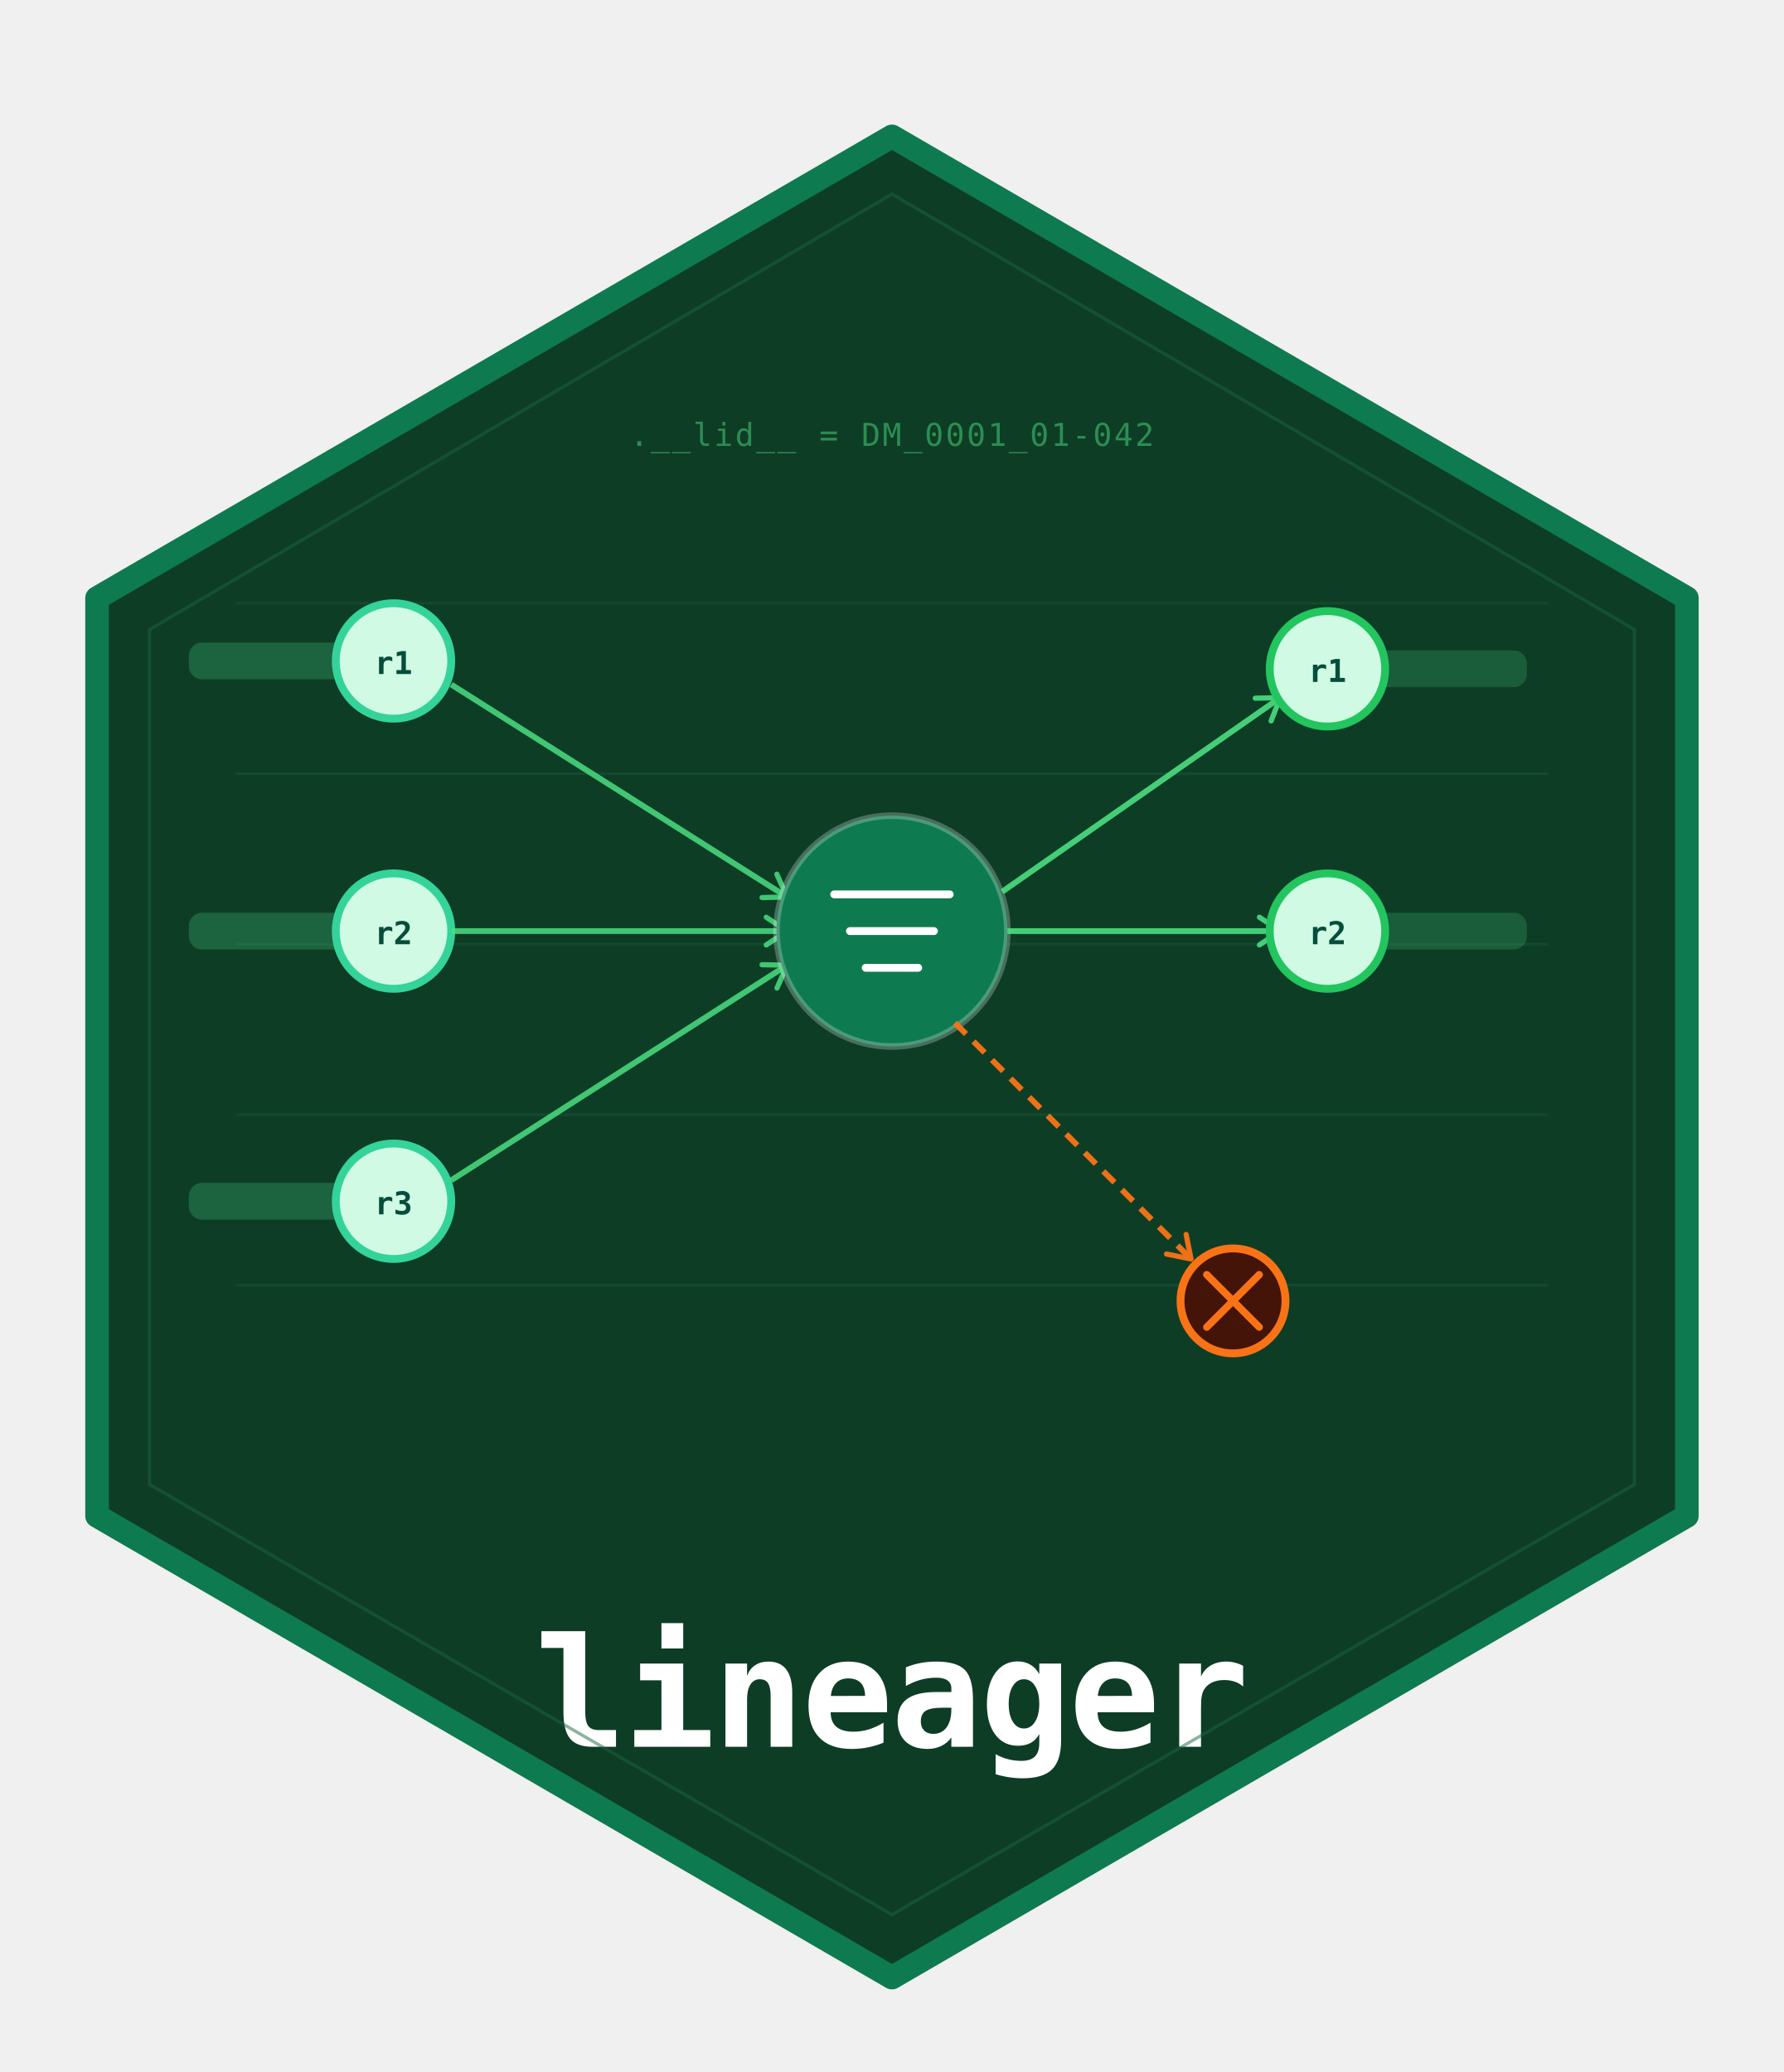
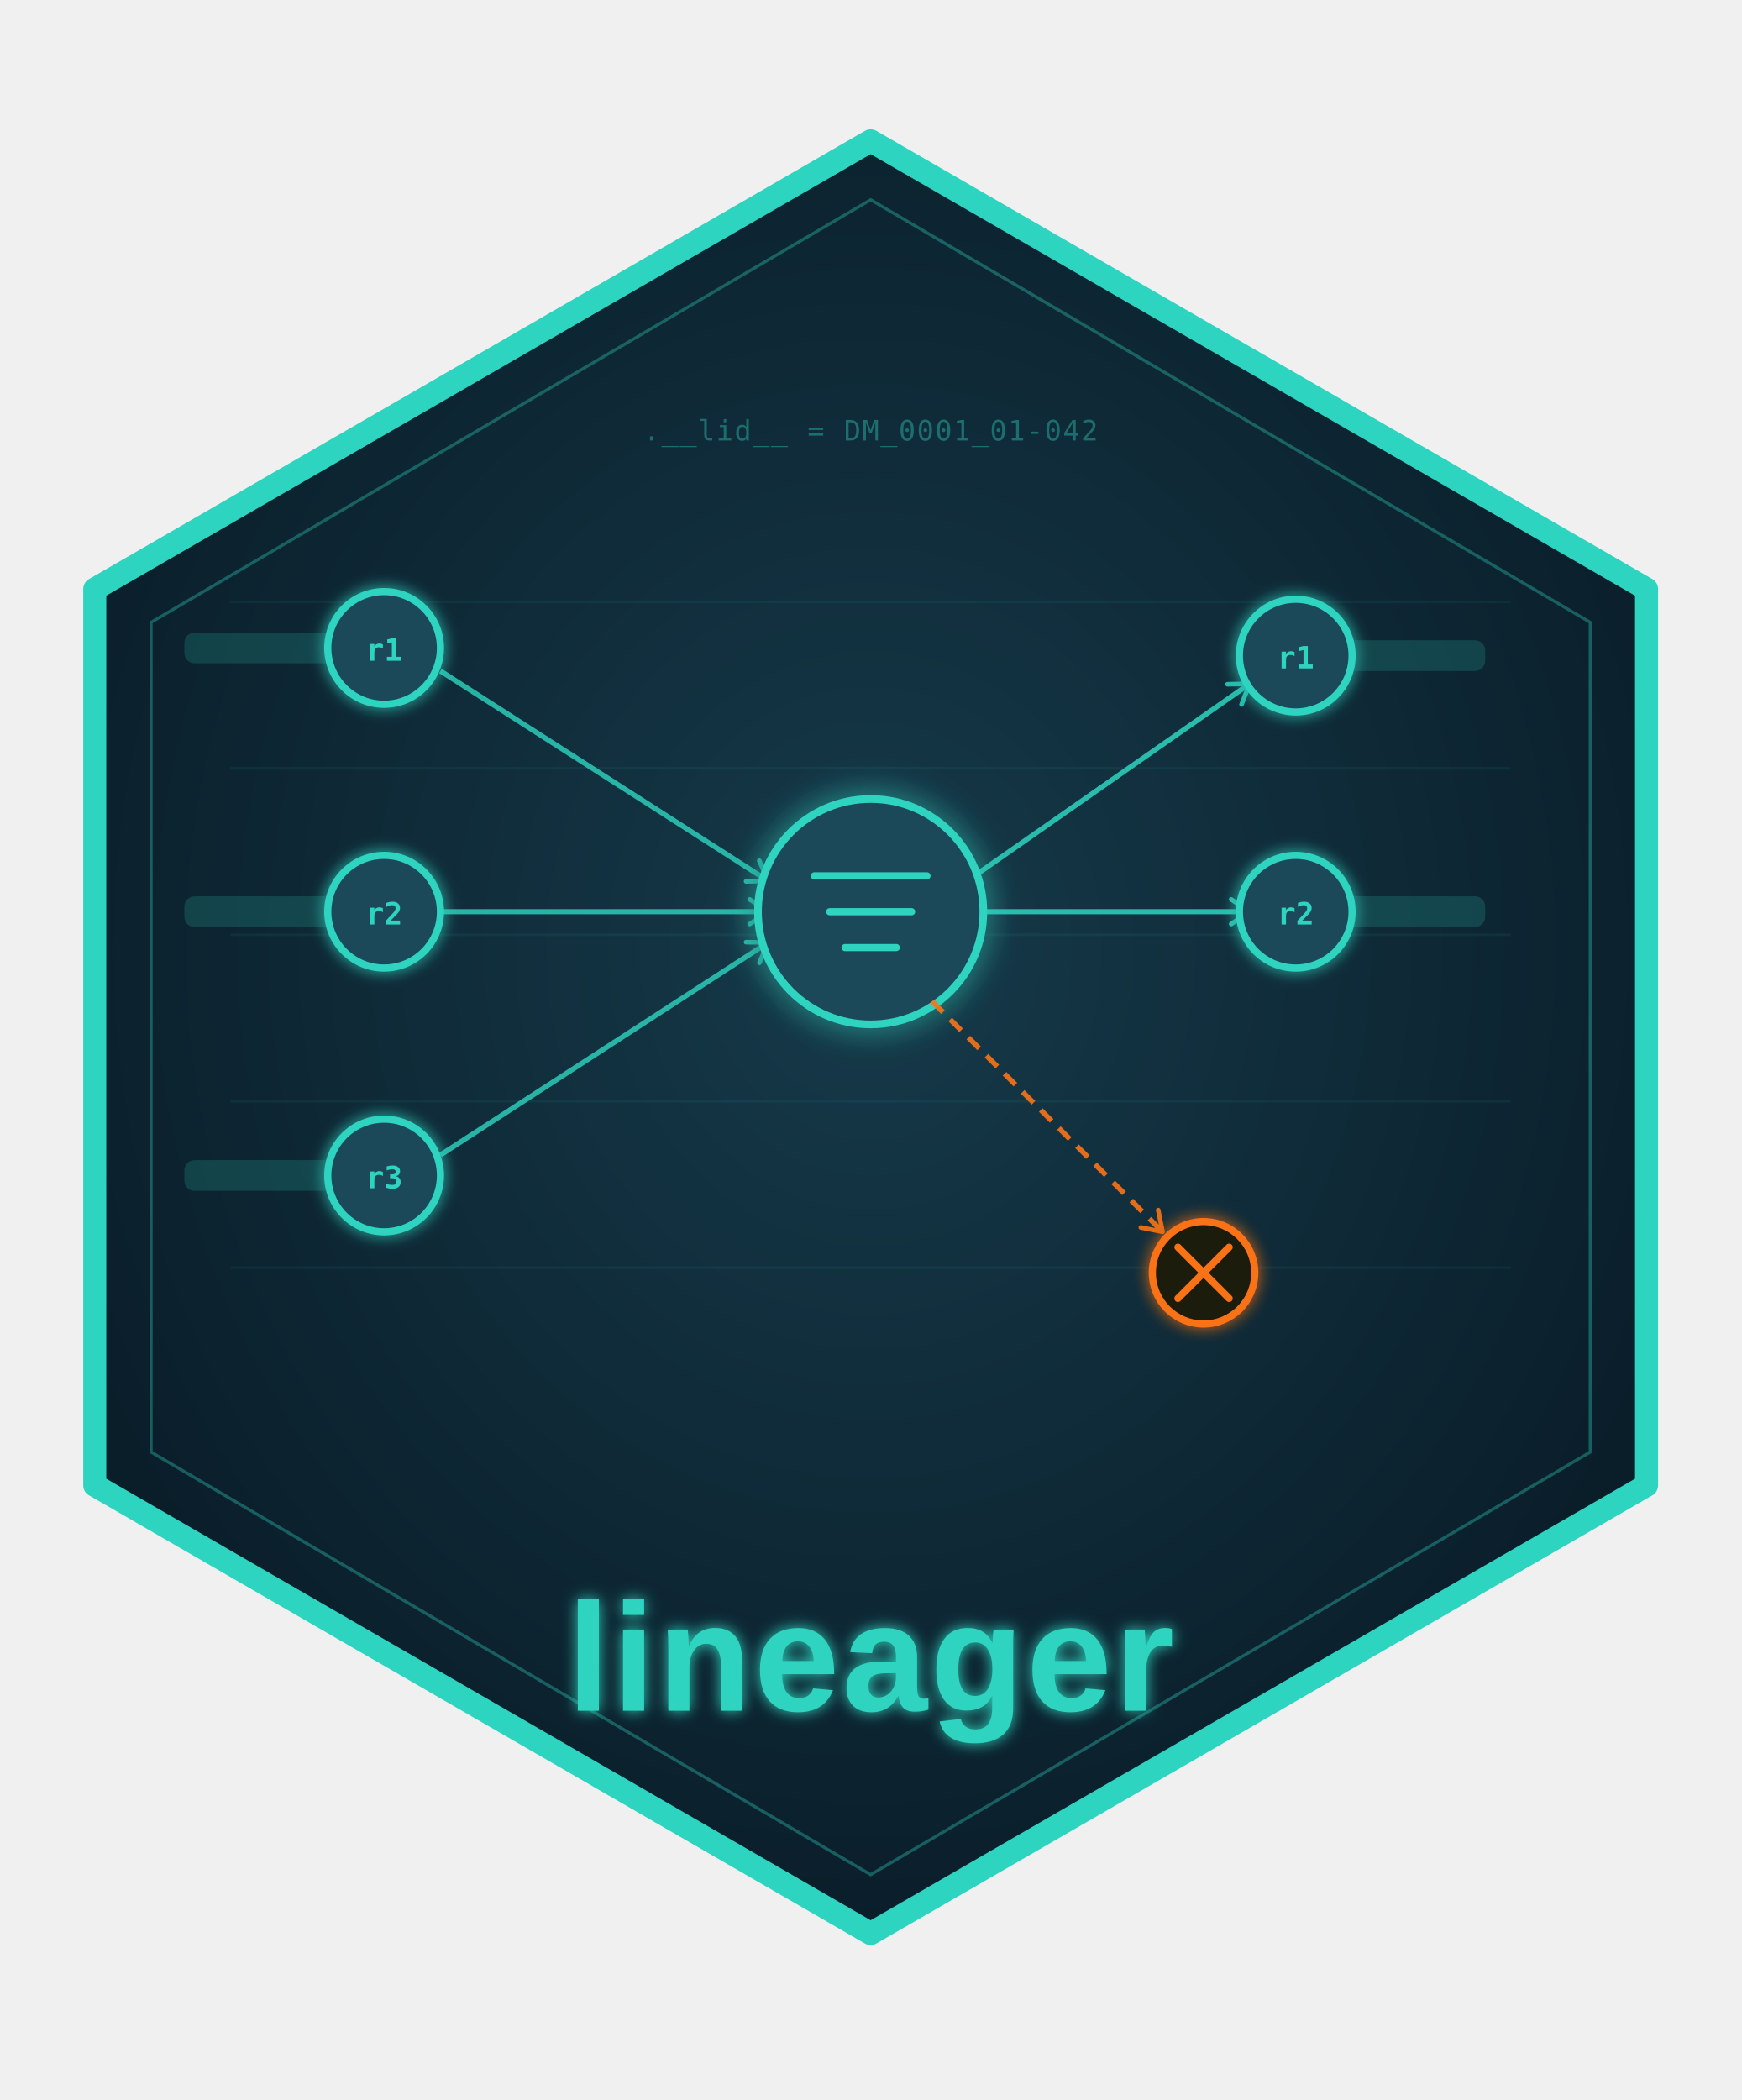
- <svg xmlns="http://www.w3.org/2000/svg" width="100%" viewBox="0 0 680 790" role="img" style="background: transparent;">
+ <svg xmlns="http://www.w3.org/2000/svg" width="100%" viewBox="0 0 680 820" role="img" style="background: transparent;">
  <defs>
    <marker id="arr" viewBox="0 0 10 10" refX="8" refY="5" markerWidth="6" markerHeight="6" orient="auto-start-reverse">
      <path d="M2 1L8 5L2 9" fill="none" stroke="context-stroke" stroke-width="1.5" stroke-linecap="round" stroke-linejoin="round" />
    </marker>
    <clipPath id="hexClip">
-       <polygon points="340,52 643,228 643,578 340,754 37,578 37,228" />
+       <polygon points="340,55 643,230 643,580 340,755 37,580 37,230" />
    </clipPath>
+     <filter id="glow" x="-30%" y="-30%" width="160%" height="160%">
+       <feGaussianBlur stdDeviation="6" result="blur" />
+       <feMerge>
+         <feMergeNode in="blur" />
+         <feMergeNode in="SourceGraphic" />
+       </feMerge>
+     </filter>
+     <filter id="softglow" x="-20%" y="-20%" width="140%" height="140%">
+       <feGaussianBlur stdDeviation="3" result="blur" />
+       <feMerge>
+         <feMergeNode in="blur" />
+         <feMergeNode in="SourceGraphic" />
+       </feMerge>
+     </filter>
+     <radialGradient id="bgGrad" cx="50%" cy="45%" r="55%">
+       <stop offset="0%" stop-color="#163a4a" />
+       <stop offset="100%" stop-color="#0a1e2a" />
+     </radialGradient>
+     <mask id="imagine-text-gaps-x8isr3" maskUnits="userSpaceOnUse">
+       <rect x="0" y="0" width="680" height="820" fill="white" />
+       <rect x="138.775" y="244.689" width="22.451" height="17.973" fill="black" rx="2" />
+       <rect x="138.775" y="347.689" width="22.451" height="17.973" fill="black" rx="2" />
+       <rect x="138.775" y="450.689" width="22.451" height="17.973" fill="black" rx="2" />
+       <rect x="494.775" y="247.689" width="22.451" height="17.973" fill="black" rx="2" />
+       <rect x="494.775" y="347.689" width="22.451" height="17.973" fill="black" rx="2" />
+       <rect x="246.976" y="160.02" width="186.048" height="16.642" fill="black" rx="2" />
+       <rect x="218.158" y="609.444" width="243.685" height="73.863" fill="black" rx="2" />
+     </mask>
  </defs>
  <g clip-path="url(#hexClip)" style="fill:rgb(0, 0, 0);stroke:none;color:rgb(0, 0, 0);stroke-width:1px;stroke-linecap:butt;stroke-linejoin:miter;opacity:1;font-family:&quot;Anthropic Sans&quot;, -apple-system, &quot;system-ui&quot;, &quot;Segoe UI&quot;, sans-serif;font-size:16px;font-weight:400;text-anchor:start;dominant-baseline:auto">
-     <polygon points="340,52 643,228 643,578 340,754 37,578 37,228" fill="#0e3d26" style="fill:rgb(14, 61, 38);stroke:none;color:rgb(0, 0, 0);stroke-width:1px;stroke-linecap:butt;stroke-linejoin:miter;opacity:1;font-family:&quot;Anthropic Sans&quot;, -apple-system, &quot;system-ui&quot;, &quot;Segoe UI&quot;, sans-serif;font-size:16px;font-weight:400;text-anchor:start;dominant-baseline:auto" />
-     <g opacity="0.1" stroke="#3dbd7d" stroke-width="1" style="fill:rgb(0, 0, 0);stroke:rgb(61, 189, 125);color:rgb(0, 0, 0);stroke-width:1px;stroke-linecap:butt;stroke-linejoin:miter;opacity:0.1;font-family:&quot;Anthropic Sans&quot;, -apple-system, &quot;system-ui&quot;, &quot;Segoe UI&quot;, sans-serif;font-size:16px;font-weight:400;text-anchor:start;dominant-baseline:auto">
-       <line x1="90" y1="230" x2="590" y2="230" style="fill:rgb(0, 0, 0);stroke:rgb(61, 189, 125);color:rgb(0, 0, 0);stroke-width:1px;stroke-linecap:butt;stroke-linejoin:miter;opacity:1;font-family:&quot;Anthropic Sans&quot;, -apple-system, &quot;system-ui&quot;, &quot;Segoe UI&quot;, sans-serif;font-size:16px;font-weight:400;text-anchor:start;dominant-baseline:auto" />
-       <line x1="90" y1="295" x2="590" y2="295" style="fill:rgb(0, 0, 0);stroke:rgb(61, 189, 125);color:rgb(0, 0, 0);stroke-width:1px;stroke-linecap:butt;stroke-linejoin:miter;opacity:1;font-family:&quot;Anthropic Sans&quot;, -apple-system, &quot;system-ui&quot;, &quot;Segoe UI&quot;, sans-serif;font-size:16px;font-weight:400;text-anchor:start;dominant-baseline:auto" />
-       <line x1="90" y1="360" x2="590" y2="360" style="fill:rgb(0, 0, 0);stroke:rgb(61, 189, 125);color:rgb(0, 0, 0);stroke-width:1px;stroke-linecap:butt;stroke-linejoin:miter;opacity:1;font-family:&quot;Anthropic Sans&quot;, -apple-system, &quot;system-ui&quot;, &quot;Segoe UI&quot;, sans-serif;font-size:16px;font-weight:400;text-anchor:start;dominant-baseline:auto" />
-       <line x1="90" y1="425" x2="590" y2="425" style="fill:rgb(0, 0, 0);stroke:rgb(61, 189, 125);color:rgb(0, 0, 0);stroke-width:1px;stroke-linecap:butt;stroke-linejoin:miter;opacity:1;font-family:&quot;Anthropic Sans&quot;, -apple-system, &quot;system-ui&quot;, &quot;Segoe UI&quot;, sans-serif;font-size:16px;font-weight:400;text-anchor:start;dominant-baseline:auto" />
-       <line x1="90" y1="490" x2="590" y2="490" style="fill:rgb(0, 0, 0);stroke:rgb(61, 189, 125);color:rgb(0, 0, 0);stroke-width:1px;stroke-linecap:butt;stroke-linejoin:miter;opacity:1;font-family:&quot;Anthropic Sans&quot;, -apple-system, &quot;system-ui&quot;, &quot;Segoe UI&quot;, sans-serif;font-size:16px;font-weight:400;text-anchor:start;dominant-baseline:auto" />
+     <polygon points="340,55 643,230 643,580 340,755 37,580 37,230" fill="url(#bgGrad)" style="stroke:none;color:rgb(0, 0, 0);stroke-width:1px;stroke-linecap:butt;stroke-linejoin:miter;opacity:1;font-family:&quot;Anthropic Sans&quot;, -apple-system, &quot;system-ui&quot;, &quot;Segoe UI&quot;, sans-serif;font-size:16px;font-weight:400;text-anchor:start;dominant-baseline:auto" />
+     <g opacity="0.07" stroke="#2dd4bf" stroke-width="1" style="fill:rgb(0, 0, 0);stroke:rgb(45, 212, 191);color:rgb(0, 0, 0);stroke-width:1px;stroke-linecap:butt;stroke-linejoin:miter;opacity:0.07;font-family:&quot;Anthropic Sans&quot;, -apple-system, &quot;system-ui&quot;, &quot;Segoe UI&quot;, sans-serif;font-size:16px;font-weight:400;text-anchor:start;dominant-baseline:auto">
+       <line x1="90" y1="235" x2="590" y2="235" style="fill:rgb(0, 0, 0);stroke:rgb(45, 212, 191);color:rgb(0, 0, 0);stroke-width:1px;stroke-linecap:butt;stroke-linejoin:miter;opacity:1;font-family:&quot;Anthropic Sans&quot;, -apple-system, &quot;system-ui&quot;, &quot;Segoe UI&quot;, sans-serif;font-size:16px;font-weight:400;text-anchor:start;dominant-baseline:auto" />
+       <line x1="90" y1="300" x2="590" y2="300" style="fill:rgb(0, 0, 0);stroke:rgb(45, 212, 191);color:rgb(0, 0, 0);stroke-width:1px;stroke-linecap:butt;stroke-linejoin:miter;opacity:1;font-family:&quot;Anthropic Sans&quot;, -apple-system, &quot;system-ui&quot;, &quot;Segoe UI&quot;, sans-serif;font-size:16px;font-weight:400;text-anchor:start;dominant-baseline:auto" />
+       <line x1="90" y1="365" x2="590" y2="365" mask="url(#imagine-text-gaps-x8isr3)" style="fill:rgb(0, 0, 0);stroke:rgb(45, 212, 191);color:rgb(0, 0, 0);stroke-width:1px;stroke-linecap:butt;stroke-linejoin:miter;opacity:1;font-family:&quot;Anthropic Sans&quot;, -apple-system, &quot;system-ui&quot;, &quot;Segoe UI&quot;, sans-serif;font-size:16px;font-weight:400;text-anchor:start;dominant-baseline:auto" />
+       <line x1="90" y1="430" x2="590" y2="430" style="fill:rgb(0, 0, 0);stroke:rgb(45, 212, 191);color:rgb(0, 0, 0);stroke-width:1px;stroke-linecap:butt;stroke-linejoin:miter;opacity:1;font-family:&quot;Anthropic Sans&quot;, -apple-system, &quot;system-ui&quot;, &quot;Segoe UI&quot;, sans-serif;font-size:16px;font-weight:400;text-anchor:start;dominant-baseline:auto" />
+       <line x1="90" y1="495" x2="590" y2="495" style="fill:rgb(0, 0, 0);stroke:rgb(45, 212, 191);color:rgb(0, 0, 0);stroke-width:1px;stroke-linecap:butt;stroke-linejoin:miter;opacity:1;font-family:&quot;Anthropic Sans&quot;, -apple-system, &quot;system-ui&quot;, &quot;Segoe UI&quot;, sans-serif;font-size:16px;font-weight:400;text-anchor:start;dominant-baseline:auto" />
    </g>
-     <rect x="72" y="245" width="72" height="14" rx="5" fill="#3dbd7d" opacity="0.3" style="fill:rgb(61, 189, 125);stroke:none;color:rgb(0, 0, 0);stroke-width:1px;stroke-linecap:butt;stroke-linejoin:miter;opacity:0.3;font-family:&quot;Anthropic Sans&quot;, -apple-system, &quot;system-ui&quot;, &quot;Segoe UI&quot;, sans-serif;font-size:16px;font-weight:400;text-anchor:start;dominant-baseline:auto" />
-     <rect x="72" y="348" width="72" height="14" rx="5" fill="#3dbd7d" opacity="0.3" style="fill:rgb(61, 189, 125);stroke:none;color:rgb(0, 0, 0);stroke-width:1px;stroke-linecap:butt;stroke-linejoin:miter;opacity:0.3;font-family:&quot;Anthropic Sans&quot;, -apple-system, &quot;system-ui&quot;, &quot;Segoe UI&quot;, sans-serif;font-size:16px;font-weight:400;text-anchor:start;dominant-baseline:auto" />
-     <rect x="72" y="451" width="72" height="14" rx="5" fill="#3dbd7d" opacity="0.3" style="fill:rgb(61, 189, 125);stroke:none;color:rgb(0, 0, 0);stroke-width:1px;stroke-linecap:butt;stroke-linejoin:miter;opacity:0.3;font-family:&quot;Anthropic Sans&quot;, -apple-system, &quot;system-ui&quot;, &quot;Segoe UI&quot;, sans-serif;font-size:16px;font-weight:400;text-anchor:start;dominant-baseline:auto" />
-     <circle cx="150" cy="252" r="22" fill="#d1fae5" stroke="#34d399" stroke-width="3" style="fill:rgb(209, 250, 229);stroke:rgb(52, 211, 153);color:rgb(0, 0, 0);stroke-width:3px;stroke-linecap:butt;stroke-linejoin:miter;opacity:1;font-family:&quot;Anthropic Sans&quot;, -apple-system, &quot;system-ui&quot;, &quot;Segoe UI&quot;, sans-serif;font-size:16px;font-weight:400;text-anchor:start;dominant-baseline:auto" />
-     <circle cx="150" cy="355" r="22" fill="#d1fae5" stroke="#34d399" stroke-width="3" style="fill:rgb(209, 250, 229);stroke:rgb(52, 211, 153);color:rgb(0, 0, 0);stroke-width:3px;stroke-linecap:butt;stroke-linejoin:miter;opacity:1;font-family:&quot;Anthropic Sans&quot;, -apple-system, &quot;system-ui&quot;, &quot;Segoe UI&quot;, sans-serif;font-size:16px;font-weight:400;text-anchor:start;dominant-baseline:auto" />
-     <circle cx="150" cy="458" r="22" fill="#d1fae5" stroke="#34d399" stroke-width="3" style="fill:rgb(209, 250, 229);stroke:rgb(52, 211, 153);color:rgb(0, 0, 0);stroke-width:3px;stroke-linecap:butt;stroke-linejoin:miter;opacity:1;font-family:&quot;Anthropic Sans&quot;, -apple-system, &quot;system-ui&quot;, &quot;Segoe UI&quot;, sans-serif;font-size:16px;font-weight:400;text-anchor:start;dominant-baseline:auto" />
-     <text x="150" y="257" text-anchor="middle" font-family="monospace" font-size="12" fill="#064e3b" font-weight="700" style="fill:rgb(6, 78, 59);stroke:none;color:rgb(0, 0, 0);stroke-width:1px;stroke-linecap:butt;stroke-linejoin:miter;opacity:1;font-family:monospace;font-size:12px;font-weight:700;text-anchor:middle;dominant-baseline:auto">r1</text>
-     <text x="150" y="360" text-anchor="middle" font-family="monospace" font-size="12" fill="#064e3b" font-weight="700" style="fill:rgb(6, 78, 59);stroke:none;color:rgb(0, 0, 0);stroke-width:1px;stroke-linecap:butt;stroke-linejoin:miter;opacity:1;font-family:monospace;font-size:12px;font-weight:700;text-anchor:middle;dominant-baseline:auto">r2</text>
-     <text x="150" y="463" text-anchor="middle" font-family="monospace" font-size="12" fill="#064e3b" font-weight="700" style="fill:rgb(6, 78, 59);stroke:none;color:rgb(0, 0, 0);stroke-width:1px;stroke-linecap:butt;stroke-linejoin:miter;opacity:1;font-family:monospace;font-size:12px;font-weight:700;text-anchor:middle;dominant-baseline:auto">r3</text>
-     <line x1="172" y1="261" x2="300" y2="342" stroke="#4ade80" stroke-width="2.2" opacity="0.85" marker-end="url(#arr)" style="fill:rgb(0, 0, 0);stroke:rgb(74, 222, 128);color:rgb(0, 0, 0);stroke-width:2.2px;stroke-linecap:butt;stroke-linejoin:miter;opacity:0.85;font-family:&quot;Anthropic Sans&quot;, -apple-system, &quot;system-ui&quot;, &quot;Segoe UI&quot;, sans-serif;font-size:16px;font-weight:400;text-anchor:start;dominant-baseline:auto" />
-     <line x1="172" y1="355" x2="300" y2="355" stroke="#4ade80" stroke-width="2.2" opacity="0.85" marker-end="url(#arr)" style="fill:rgb(0, 0, 0);stroke:rgb(74, 222, 128);color:rgb(0, 0, 0);stroke-width:2.2px;stroke-linecap:butt;stroke-linejoin:miter;opacity:0.85;font-family:&quot;Anthropic Sans&quot;, -apple-system, &quot;system-ui&quot;, &quot;Segoe UI&quot;, sans-serif;font-size:16px;font-weight:400;text-anchor:start;dominant-baseline:auto" />
-     <line x1="172" y1="450" x2="300" y2="368" stroke="#4ade80" stroke-width="2.2" opacity="0.85" marker-end="url(#arr)" style="fill:rgb(0, 0, 0);stroke:rgb(74, 222, 128);color:rgb(0, 0, 0);stroke-width:2.2px;stroke-linecap:butt;stroke-linejoin:miter;opacity:0.85;font-family:&quot;Anthropic Sans&quot;, -apple-system, &quot;system-ui&quot;, &quot;Segoe UI&quot;, sans-serif;font-size:16px;font-weight:400;text-anchor:start;dominant-baseline:auto" />
-     <circle cx="340" cy="355" r="44" fill="#0e7a4f" stroke="rgba(255,255,255,0.25)" stroke-width="2.5" style="fill:rgb(14, 122, 79);stroke:rgba(255, 255, 255, 0.25);color:rgb(0, 0, 0);stroke-width:2.5px;stroke-linecap:butt;stroke-linejoin:miter;opacity:1;font-family:&quot;Anthropic Sans&quot;, -apple-system, &quot;system-ui&quot;, &quot;Segoe UI&quot;, sans-serif;font-size:16px;font-weight:400;text-anchor:start;dominant-baseline:auto" />
-     <line x1="318" y1="341" x2="362" y2="341" stroke="white" stroke-width="3" stroke-linecap="round" style="fill:rgb(0, 0, 0);stroke:rgb(255, 255, 255);color:rgb(0, 0, 0);stroke-width:3px;stroke-linecap:round;stroke-linejoin:miter;opacity:1;font-family:&quot;Anthropic Sans&quot;, -apple-system, &quot;system-ui&quot;, &quot;Segoe UI&quot;, sans-serif;font-size:16px;font-weight:400;text-anchor:start;dominant-baseline:auto" />
-     <line x1="324" y1="355" x2="356" y2="355" stroke="white" stroke-width="3" stroke-linecap="round" style="fill:rgb(0, 0, 0);stroke:rgb(255, 255, 255);color:rgb(0, 0, 0);stroke-width:3px;stroke-linecap:round;stroke-linejoin:miter;opacity:1;font-family:&quot;Anthropic Sans&quot;, -apple-system, &quot;system-ui&quot;, &quot;Segoe UI&quot;, sans-serif;font-size:16px;font-weight:400;text-anchor:start;dominant-baseline:auto" />
-     <line x1="330" y1="369" x2="350" y2="369" stroke="white" stroke-width="3" stroke-linecap="round" style="fill:rgb(0, 0, 0);stroke:rgb(255, 255, 255);color:rgb(0, 0, 0);stroke-width:3px;stroke-linecap:round;stroke-linejoin:miter;opacity:1;font-family:&quot;Anthropic Sans&quot;, -apple-system, &quot;system-ui&quot;, &quot;Segoe UI&quot;, sans-serif;font-size:16px;font-weight:400;text-anchor:start;dominant-baseline:auto" />
-     <line x1="382" y1="340" x2="488" y2="266" stroke="#4ade80" stroke-width="2.2" opacity="0.9" marker-end="url(#arr)" style="fill:rgb(0, 0, 0);stroke:rgb(74, 222, 128);color:rgb(0, 0, 0);stroke-width:2.2px;stroke-linecap:butt;stroke-linejoin:miter;opacity:0.9;font-family:&quot;Anthropic Sans&quot;, -apple-system, &quot;system-ui&quot;, &quot;Segoe UI&quot;, sans-serif;font-size:16px;font-weight:400;text-anchor:start;dominant-baseline:auto" />
-     <line x1="384" y1="355" x2="488" y2="355" stroke="#4ade80" stroke-width="2.2" opacity="0.9" marker-end="url(#arr)" style="fill:rgb(0, 0, 0);stroke:rgb(74, 222, 128);color:rgb(0, 0, 0);stroke-width:2.2px;stroke-linecap:butt;stroke-linejoin:miter;opacity:0.9;font-family:&quot;Anthropic Sans&quot;, -apple-system, &quot;system-ui&quot;, &quot;Segoe UI&quot;, sans-serif;font-size:16px;font-weight:400;text-anchor:start;dominant-baseline:auto" />
-     <line x1="364" y1="390" x2="454" y2="480" stroke="#f97316" stroke-width="2.2" stroke-dasharray="6,4" opacity="0.95" marker-end="url(#arr)" style="fill:rgb(0, 0, 0);stroke:rgb(249, 115, 22);color:rgb(0, 0, 0);stroke-width:2.2px;stroke-dasharray:6px, 4px;stroke-linecap:butt;stroke-linejoin:miter;opacity:0.95;font-family:&quot;Anthropic Sans&quot;, -apple-system, &quot;system-ui&quot;, &quot;Segoe UI&quot;, sans-serif;font-size:16px;font-weight:400;text-anchor:start;dominant-baseline:auto" />
-     <rect x="510" y="248" width="72" height="14" rx="5" fill="#3dbd7d" opacity="0.25" style="fill:rgb(61, 189, 125);stroke:none;color:rgb(0, 0, 0);stroke-width:1px;stroke-linecap:butt;stroke-linejoin:miter;opacity:0.25;font-family:&quot;Anthropic Sans&quot;, -apple-system, &quot;system-ui&quot;, &quot;Segoe UI&quot;, sans-serif;font-size:16px;font-weight:400;text-anchor:start;dominant-baseline:auto" />
-     <rect x="510" y="348" width="72" height="14" rx="5" fill="#3dbd7d" opacity="0.25" style="fill:rgb(61, 189, 125);stroke:none;color:rgb(0, 0, 0);stroke-width:1px;stroke-linecap:butt;stroke-linejoin:miter;opacity:0.25;font-family:&quot;Anthropic Sans&quot;, -apple-system, &quot;system-ui&quot;, &quot;Segoe UI&quot;, sans-serif;font-size:16px;font-weight:400;text-anchor:start;dominant-baseline:auto" />
-     <circle cx="506" cy="255" r="22" fill="#d1fae5" stroke="#22c55e" stroke-width="3" style="fill:rgb(209, 250, 229);stroke:rgb(34, 197, 94);color:rgb(0, 0, 0);stroke-width:3px;stroke-linecap:butt;stroke-linejoin:miter;opacity:1;font-family:&quot;Anthropic Sans&quot;, -apple-system, &quot;system-ui&quot;, &quot;Segoe UI&quot;, sans-serif;font-size:16px;font-weight:400;text-anchor:start;dominant-baseline:auto" />
-     <circle cx="506" cy="355" r="22" fill="#d1fae5" stroke="#22c55e" stroke-width="3" style="fill:rgb(209, 250, 229);stroke:rgb(34, 197, 94);color:rgb(0, 0, 0);stroke-width:3px;stroke-linecap:butt;stroke-linejoin:miter;opacity:1;font-family:&quot;Anthropic Sans&quot;, -apple-system, &quot;system-ui&quot;, &quot;Segoe UI&quot;, sans-serif;font-size:16px;font-weight:400;text-anchor:start;dominant-baseline:auto" />
-     <text x="506" y="260" text-anchor="middle" font-family="monospace" font-size="12" fill="#064e3b" font-weight="700" style="fill:rgb(6, 78, 59);stroke:none;color:rgb(0, 0, 0);stroke-width:1px;stroke-linecap:butt;stroke-linejoin:miter;opacity:1;font-family:monospace;font-size:12px;font-weight:700;text-anchor:middle;dominant-baseline:auto">r1</text>
-     <text x="506" y="360" text-anchor="middle" font-family="monospace" font-size="12" fill="#064e3b" font-weight="700" style="fill:rgb(6, 78, 59);stroke:none;color:rgb(0, 0, 0);stroke-width:1px;stroke-linecap:butt;stroke-linejoin:miter;opacity:1;font-family:monospace;font-size:12px;font-weight:700;text-anchor:middle;dominant-baseline:auto">r2</text>
-     <circle cx="470" cy="496" r="20" fill="#431407" stroke="#f97316" stroke-width="3" style="fill:rgb(67, 20, 7);stroke:rgb(249, 115, 22);color:rgb(0, 0, 0);stroke-width:3px;stroke-linecap:butt;stroke-linejoin:miter;opacity:1;font-family:&quot;Anthropic Sans&quot;, -apple-system, &quot;system-ui&quot;, &quot;Segoe UI&quot;, sans-serif;font-size:16px;font-weight:400;text-anchor:start;dominant-baseline:auto" />
-     <line x1="460" y1="486" x2="480" y2="506" stroke="#f97316" stroke-width="2.8" stroke-linecap="round" style="fill:rgb(0, 0, 0);stroke:rgb(249, 115, 22);color:rgb(0, 0, 0);stroke-width:2.8px;stroke-linecap:round;stroke-linejoin:miter;opacity:1;font-family:&quot;Anthropic Sans&quot;, -apple-system, &quot;system-ui&quot;, &quot;Segoe UI&quot;, sans-serif;font-size:16px;font-weight:400;text-anchor:start;dominant-baseline:auto" />
-     <line x1="480" y1="486" x2="460" y2="506" stroke="#f97316" stroke-width="2.8" stroke-linecap="round" style="fill:rgb(0, 0, 0);stroke:rgb(249, 115, 22);color:rgb(0, 0, 0);stroke-width:2.8px;stroke-linecap:round;stroke-linejoin:miter;opacity:1;font-family:&quot;Anthropic Sans&quot;, -apple-system, &quot;system-ui&quot;, &quot;Segoe UI&quot;, sans-serif;font-size:16px;font-weight:400;text-anchor:start;dominant-baseline:auto" />
-     <text x="340" y="170" text-anchor="middle" font-family="monospace" font-size="12" fill="#4ade80" opacity="0.5" letter-spacing="0.8" style="fill:rgb(74, 222, 128);stroke:none;color:rgb(0, 0, 0);stroke-width:1px;stroke-linecap:butt;stroke-linejoin:miter;opacity:0.5;font-family:monospace;font-size:12px;font-weight:400;text-anchor:middle;dominant-baseline:auto">.__lid__ = DM_0001_01-042</text>
-     <text x="340" y="666" text-anchor="middle" font-family="monospace" font-size="58" font-weight="700" fill="white" letter-spacing="-1" style="fill:rgb(255, 255, 255);stroke:none;color:rgb(0, 0, 0);stroke-width:1px;stroke-linecap:butt;stroke-linejoin:miter;opacity:1;font-family:monospace;font-size:58px;font-weight:700;text-anchor:middle;dominant-baseline:auto">lineager</text>
+     <rect x="72" y="247" width="70" height="12" rx="4" fill="#2dd4bf" opacity="0.18" style="fill:rgb(45, 212, 191);stroke:none;color:rgb(0, 0, 0);stroke-width:1px;stroke-linecap:butt;stroke-linejoin:miter;opacity:0.18;font-family:&quot;Anthropic Sans&quot;, -apple-system, &quot;system-ui&quot;, &quot;Segoe UI&quot;, sans-serif;font-size:16px;font-weight:400;text-anchor:start;dominant-baseline:auto" />
+     <rect x="72" y="350" width="70" height="12" rx="4" fill="#2dd4bf" opacity="0.18" style="fill:rgb(45, 212, 191);stroke:none;color:rgb(0, 0, 0);stroke-width:1px;stroke-linecap:butt;stroke-linejoin:miter;opacity:0.18;font-family:&quot;Anthropic Sans&quot;, -apple-system, &quot;system-ui&quot;, &quot;Segoe UI&quot;, sans-serif;font-size:16px;font-weight:400;text-anchor:start;dominant-baseline:auto" />
+     <rect x="72" y="453" width="70" height="12" rx="4" fill="#2dd4bf" opacity="0.18" style="fill:rgb(45, 212, 191);stroke:none;color:rgb(0, 0, 0);stroke-width:1px;stroke-linecap:butt;stroke-linejoin:miter;opacity:0.18;font-family:&quot;Anthropic Sans&quot;, -apple-system, &quot;system-ui&quot;, &quot;Segoe UI&quot;, sans-serif;font-size:16px;font-weight:400;text-anchor:start;dominant-baseline:auto" />
+     <circle cx="150" cy="253" r="22" fill="#1a4a5a" stroke="#2dd4bf" stroke-width="2.8" filter="url(#softglow)" style="fill:rgb(26, 74, 90);stroke:rgb(45, 212, 191);color:rgb(0, 0, 0);stroke-width:2.8px;stroke-linecap:butt;stroke-linejoin:miter;opacity:1;font-family:&quot;Anthropic Sans&quot;, -apple-system, &quot;system-ui&quot;, &quot;Segoe UI&quot;, sans-serif;font-size:16px;font-weight:400;text-anchor:start;dominant-baseline:auto" />
+     <circle cx="150" cy="356" r="22" fill="#1a4a5a" stroke="#2dd4bf" stroke-width="2.8" filter="url(#softglow)" style="fill:rgb(26, 74, 90);stroke:rgb(45, 212, 191);color:rgb(0, 0, 0);stroke-width:2.8px;stroke-linecap:butt;stroke-linejoin:miter;opacity:1;font-family:&quot;Anthropic Sans&quot;, -apple-system, &quot;system-ui&quot;, &quot;Segoe UI&quot;, sans-serif;font-size:16px;font-weight:400;text-anchor:start;dominant-baseline:auto" />
+     <circle cx="150" cy="459" r="22" fill="#1a4a5a" stroke="#2dd4bf" stroke-width="2.8" filter="url(#softglow)" style="fill:rgb(26, 74, 90);stroke:rgb(45, 212, 191);color:rgb(0, 0, 0);stroke-width:2.8px;stroke-linecap:butt;stroke-linejoin:miter;opacity:1;font-family:&quot;Anthropic Sans&quot;, -apple-system, &quot;system-ui&quot;, &quot;Segoe UI&quot;, sans-serif;font-size:16px;font-weight:400;text-anchor:start;dominant-baseline:auto" />
+     <text x="150" y="258" text-anchor="middle" font-family="monospace" font-size="12" fill="#2dd4bf" font-weight="700" style="fill:rgb(45, 212, 191);stroke:none;color:rgb(0, 0, 0);stroke-width:1px;stroke-linecap:butt;stroke-linejoin:miter;opacity:1;font-family:monospace;font-size:12px;font-weight:700;text-anchor:middle;dominant-baseline:auto">r1</text>
+     <text x="150" y="361" text-anchor="middle" font-family="monospace" font-size="12" fill="#2dd4bf" font-weight="700" style="fill:rgb(45, 212, 191);stroke:none;color:rgb(0, 0, 0);stroke-width:1px;stroke-linecap:butt;stroke-linejoin:miter;opacity:1;font-family:monospace;font-size:12px;font-weight:700;text-anchor:middle;dominant-baseline:auto">r2</text>
+     <text x="150" y="464" text-anchor="middle" font-family="monospace" font-size="12" fill="#2dd4bf" font-weight="700" style="fill:rgb(45, 212, 191);stroke:none;color:rgb(0, 0, 0);stroke-width:1px;stroke-linecap:butt;stroke-linejoin:miter;opacity:1;font-family:monospace;font-size:12px;font-weight:700;text-anchor:middle;dominant-baseline:auto">r3</text>
+     <line x1="172" y1="262" x2="300" y2="344" stroke="#2dd4bf" stroke-width="2" opacity="0.8" marker-end="url(#arr)" style="fill:rgb(0, 0, 0);stroke:rgb(45, 212, 191);color:rgb(0, 0, 0);stroke-width:2px;stroke-linecap:butt;stroke-linejoin:miter;opacity:0.8;font-family:&quot;Anthropic Sans&quot;, -apple-system, &quot;system-ui&quot;, &quot;Segoe UI&quot;, sans-serif;font-size:16px;font-weight:400;text-anchor:start;dominant-baseline:auto" />
+     <line x1="172" y1="356" x2="300" y2="356" stroke="#2dd4bf" stroke-width="2" opacity="0.8" marker-end="url(#arr)" style="fill:rgb(0, 0, 0);stroke:rgb(45, 212, 191);color:rgb(0, 0, 0);stroke-width:2px;stroke-linecap:butt;stroke-linejoin:miter;opacity:0.8;font-family:&quot;Anthropic Sans&quot;, -apple-system, &quot;system-ui&quot;, &quot;Segoe UI&quot;, sans-serif;font-size:16px;font-weight:400;text-anchor:start;dominant-baseline:auto" />
+     <line x1="172" y1="451" x2="300" y2="368" stroke="#2dd4bf" stroke-width="2" opacity="0.8" marker-end="url(#arr)" style="fill:rgb(0, 0, 0);stroke:rgb(45, 212, 191);color:rgb(0, 0, 0);stroke-width:2px;stroke-linecap:butt;stroke-linejoin:miter;opacity:0.8;font-family:&quot;Anthropic Sans&quot;, -apple-system, &quot;system-ui&quot;, &quot;Segoe UI&quot;, sans-serif;font-size:16px;font-weight:400;text-anchor:start;dominant-baseline:auto" />
+     <circle cx="340" cy="356" r="44" fill="#1a4a5a" stroke="#2dd4bf" stroke-width="3" filter="url(#glow)" style="fill:rgb(26, 74, 90);stroke:rgb(45, 212, 191);color:rgb(0, 0, 0);stroke-width:3px;stroke-linecap:butt;stroke-linejoin:miter;opacity:1;font-family:&quot;Anthropic Sans&quot;, -apple-system, &quot;system-ui&quot;, &quot;Segoe UI&quot;, sans-serif;font-size:16px;font-weight:400;text-anchor:start;dominant-baseline:auto" />
+     <line x1="318" y1="342" x2="362" y2="342" stroke="#2dd4bf" stroke-width="2.8" stroke-linecap="round" style="fill:rgb(0, 0, 0);stroke:rgb(45, 212, 191);color:rgb(0, 0, 0);stroke-width:2.8px;stroke-linecap:round;stroke-linejoin:miter;opacity:1;font-family:&quot;Anthropic Sans&quot;, -apple-system, &quot;system-ui&quot;, &quot;Segoe UI&quot;, sans-serif;font-size:16px;font-weight:400;text-anchor:start;dominant-baseline:auto" />
+     <line x1="324" y1="356" x2="356" y2="356" stroke="#2dd4bf" stroke-width="2.8" stroke-linecap="round" style="fill:rgb(0, 0, 0);stroke:rgb(45, 212, 191);color:rgb(0, 0, 0);stroke-width:2.8px;stroke-linecap:round;stroke-linejoin:miter;opacity:1;font-family:&quot;Anthropic Sans&quot;, -apple-system, &quot;system-ui&quot;, &quot;Segoe UI&quot;, sans-serif;font-size:16px;font-weight:400;text-anchor:start;dominant-baseline:auto" />
+     <line x1="330" y1="370" x2="350" y2="370" stroke="#2dd4bf" stroke-width="2.8" stroke-linecap="round" style="fill:rgb(0, 0, 0);stroke:rgb(45, 212, 191);color:rgb(0, 0, 0);stroke-width:2.8px;stroke-linecap:round;stroke-linejoin:miter;opacity:1;font-family:&quot;Anthropic Sans&quot;, -apple-system, &quot;system-ui&quot;, &quot;Segoe UI&quot;, sans-serif;font-size:16px;font-weight:400;text-anchor:start;dominant-baseline:auto" />
+     <line x1="382" y1="341" x2="488" y2="267" stroke="#2dd4bf" stroke-width="2" opacity="0.85" marker-end="url(#arr)" style="fill:rgb(0, 0, 0);stroke:rgb(45, 212, 191);color:rgb(0, 0, 0);stroke-width:2px;stroke-linecap:butt;stroke-linejoin:miter;opacity:0.85;font-family:&quot;Anthropic Sans&quot;, -apple-system, &quot;system-ui&quot;, &quot;Segoe UI&quot;, sans-serif;font-size:16px;font-weight:400;text-anchor:start;dominant-baseline:auto" />
+     <line x1="384" y1="356" x2="488" y2="356" stroke="#2dd4bf" stroke-width="2" opacity="0.85" marker-end="url(#arr)" style="fill:rgb(0, 0, 0);stroke:rgb(45, 212, 191);color:rgb(0, 0, 0);stroke-width:2px;stroke-linecap:butt;stroke-linejoin:miter;opacity:0.85;font-family:&quot;Anthropic Sans&quot;, -apple-system, &quot;system-ui&quot;, &quot;Segoe UI&quot;, sans-serif;font-size:16px;font-weight:400;text-anchor:start;dominant-baseline:auto" />
+     <line x1="364" y1="391" x2="454" y2="481" stroke="#f97316" stroke-width="2" stroke-dasharray="6,4" opacity="0.9" marker-end="url(#arr)" style="fill:rgb(0, 0, 0);stroke:rgb(249, 115, 22);color:rgb(0, 0, 0);stroke-width:2px;stroke-dasharray:6px, 4px;stroke-linecap:butt;stroke-linejoin:miter;opacity:0.9;font-family:&quot;Anthropic Sans&quot;, -apple-system, &quot;system-ui&quot;, &quot;Segoe UI&quot;, sans-serif;font-size:16px;font-weight:400;text-anchor:start;dominant-baseline:auto" />
+     <rect x="510" y="250" width="70" height="12" rx="4" fill="#2dd4bf" opacity="0.18" style="fill:rgb(45, 212, 191);stroke:none;color:rgb(0, 0, 0);stroke-width:1px;stroke-linecap:butt;stroke-linejoin:miter;opacity:0.18;font-family:&quot;Anthropic Sans&quot;, -apple-system, &quot;system-ui&quot;, &quot;Segoe UI&quot;, sans-serif;font-size:16px;font-weight:400;text-anchor:start;dominant-baseline:auto" />
+     <rect x="510" y="350" width="70" height="12" rx="4" fill="#2dd4bf" opacity="0.18" style="fill:rgb(45, 212, 191);stroke:none;color:rgb(0, 0, 0);stroke-width:1px;stroke-linecap:butt;stroke-linejoin:miter;opacity:0.18;font-family:&quot;Anthropic Sans&quot;, -apple-system, &quot;system-ui&quot;, &quot;Segoe UI&quot;, sans-serif;font-size:16px;font-weight:400;text-anchor:start;dominant-baseline:auto" />
+     <circle cx="506" cy="256" r="22" fill="#1a4a5a" stroke="#2dd4bf" stroke-width="2.8" filter="url(#softglow)" style="fill:rgb(26, 74, 90);stroke:rgb(45, 212, 191);color:rgb(0, 0, 0);stroke-width:2.8px;stroke-linecap:butt;stroke-linejoin:miter;opacity:1;font-family:&quot;Anthropic Sans&quot;, -apple-system, &quot;system-ui&quot;, &quot;Segoe UI&quot;, sans-serif;font-size:16px;font-weight:400;text-anchor:start;dominant-baseline:auto" />
+     <circle cx="506" cy="356" r="22" fill="#1a4a5a" stroke="#2dd4bf" stroke-width="2.8" filter="url(#softglow)" style="fill:rgb(26, 74, 90);stroke:rgb(45, 212, 191);color:rgb(0, 0, 0);stroke-width:2.8px;stroke-linecap:butt;stroke-linejoin:miter;opacity:1;font-family:&quot;Anthropic Sans&quot;, -apple-system, &quot;system-ui&quot;, &quot;Segoe UI&quot;, sans-serif;font-size:16px;font-weight:400;text-anchor:start;dominant-baseline:auto" />
+     <text x="506" y="261" text-anchor="middle" font-family="monospace" font-size="12" fill="#2dd4bf" font-weight="700" style="fill:rgb(45, 212, 191);stroke:none;color:rgb(0, 0, 0);stroke-width:1px;stroke-linecap:butt;stroke-linejoin:miter;opacity:1;font-family:monospace;font-size:12px;font-weight:700;text-anchor:middle;dominant-baseline:auto">r1</text>
+     <text x="506" y="361" text-anchor="middle" font-family="monospace" font-size="12" fill="#2dd4bf" font-weight="700" style="fill:rgb(45, 212, 191);stroke:none;color:rgb(0, 0, 0);stroke-width:1px;stroke-linecap:butt;stroke-linejoin:miter;opacity:1;font-family:monospace;font-size:12px;font-weight:700;text-anchor:middle;dominant-baseline:auto">r2</text>
+     <circle cx="470" cy="497" r="20" fill="#1a1a0a" stroke="#f97316" stroke-width="2.8" filter="url(#softglow)" style="fill:rgb(26, 26, 10);stroke:rgb(249, 115, 22);color:rgb(0, 0, 0);stroke-width:2.8px;stroke-linecap:butt;stroke-linejoin:miter;opacity:1;font-family:&quot;Anthropic Sans&quot;, -apple-system, &quot;system-ui&quot;, &quot;Segoe UI&quot;, sans-serif;font-size:16px;font-weight:400;text-anchor:start;dominant-baseline:auto" />
+     <line x1="460" y1="487" x2="480" y2="507" stroke="#f97316" stroke-width="2.8" stroke-linecap="round" style="fill:rgb(0, 0, 0);stroke:rgb(249, 115, 22);color:rgb(0, 0, 0);stroke-width:2.8px;stroke-linecap:round;stroke-linejoin:miter;opacity:1;font-family:&quot;Anthropic Sans&quot;, -apple-system, &quot;system-ui&quot;, &quot;Segoe UI&quot;, sans-serif;font-size:16px;font-weight:400;text-anchor:start;dominant-baseline:auto" />
+     <line x1="480" y1="487" x2="460" y2="507" stroke="#f97316" stroke-width="2.8" stroke-linecap="round" style="fill:rgb(0, 0, 0);stroke:rgb(249, 115, 22);color:rgb(0, 0, 0);stroke-width:2.8px;stroke-linecap:round;stroke-linejoin:miter;opacity:1;font-family:&quot;Anthropic Sans&quot;, -apple-system, &quot;system-ui&quot;, &quot;Segoe UI&quot;, sans-serif;font-size:16px;font-weight:400;text-anchor:start;dominant-baseline:auto" />
+     <text x="340" y="172" text-anchor="middle" font-family="monospace" font-size="11" fill="#2dd4bf" opacity="0.4" letter-spacing="0.5" style="fill:rgb(45, 212, 191);stroke:none;color:rgb(0, 0, 0);stroke-width:1px;stroke-linecap:butt;stroke-linejoin:miter;opacity:0.4;font-family:monospace;font-size:11px;font-weight:400;text-anchor:middle;dominant-baseline:auto">.__lid__ = DM_0001_01-042</text>
+     <text x="340" y="668" text-anchor="middle" font-family="'Trebuchet MS', Arial, sans-serif" font-size="60" font-weight="800" fill="#2dd4bf" letter-spacing="1" filter="url(#softglow)" style="fill:rgb(45, 212, 191);stroke:none;color:rgb(0, 0, 0);stroke-width:1px;stroke-linecap:butt;stroke-linejoin:miter;opacity:1;font-family:&quot;Trebuchet MS&quot;, Arial, sans-serif;font-size:60px;font-weight:800;text-anchor:middle;dominant-baseline:auto">lineager</text>
  </g>
-   <polygon points="340,52 643,228 643,578 340,754 37,578 37,228" fill="none" stroke="#0e7a4f" stroke-width="9" stroke-linejoin="round" style="fill:none;stroke:rgb(14, 122, 79);color:rgb(0, 0, 0);stroke-width:9px;stroke-linecap:butt;stroke-linejoin:round;opacity:1;font-family:&quot;Anthropic Sans&quot;, -apple-system, &quot;system-ui&quot;, &quot;Segoe UI&quot;, sans-serif;font-size:16px;font-weight:400;text-anchor:start;dominant-baseline:auto" />
-   <polygon points="340,74 623,240 623,566 340,730 57,566 57,240" fill="none" stroke="#1a6640" stroke-width="1.2" opacity="0.5" style="fill:none;stroke:rgb(26, 102, 64);color:rgb(0, 0, 0);stroke-width:1.2px;stroke-linecap:butt;stroke-linejoin:miter;opacity:0.5;font-family:&quot;Anthropic Sans&quot;, -apple-system, &quot;system-ui&quot;, &quot;Segoe UI&quot;, sans-serif;font-size:16px;font-weight:400;text-anchor:start;dominant-baseline:auto" />
+   <polygon points="340,55 643,230 643,580 340,755 37,580 37,230" fill="none" stroke="#2dd4bf" stroke-width="9" stroke-linejoin="round" style="fill:none;stroke:rgb(45, 212, 191);color:rgb(0, 0, 0);stroke-width:9px;stroke-linecap:butt;stroke-linejoin:round;opacity:1;font-family:&quot;Anthropic Sans&quot;, -apple-system, &quot;system-ui&quot;, &quot;Segoe UI&quot;, sans-serif;font-size:16px;font-weight:400;text-anchor:start;dominant-baseline:auto" />
+   <polygon points="340,78 621,243 621,567 340,732 59,567 59,243" fill="none" stroke="#2dd4bf" stroke-width="1.2" opacity="0.35" style="fill:none;stroke:rgb(45, 212, 191);color:rgb(0, 0, 0);stroke-width:1.2px;stroke-linecap:butt;stroke-linejoin:miter;opacity:0.35;font-family:&quot;Anthropic Sans&quot;, -apple-system, &quot;system-ui&quot;, &quot;Segoe UI&quot;, sans-serif;font-size:16px;font-weight:400;text-anchor:start;dominant-baseline:auto" />
</svg>
